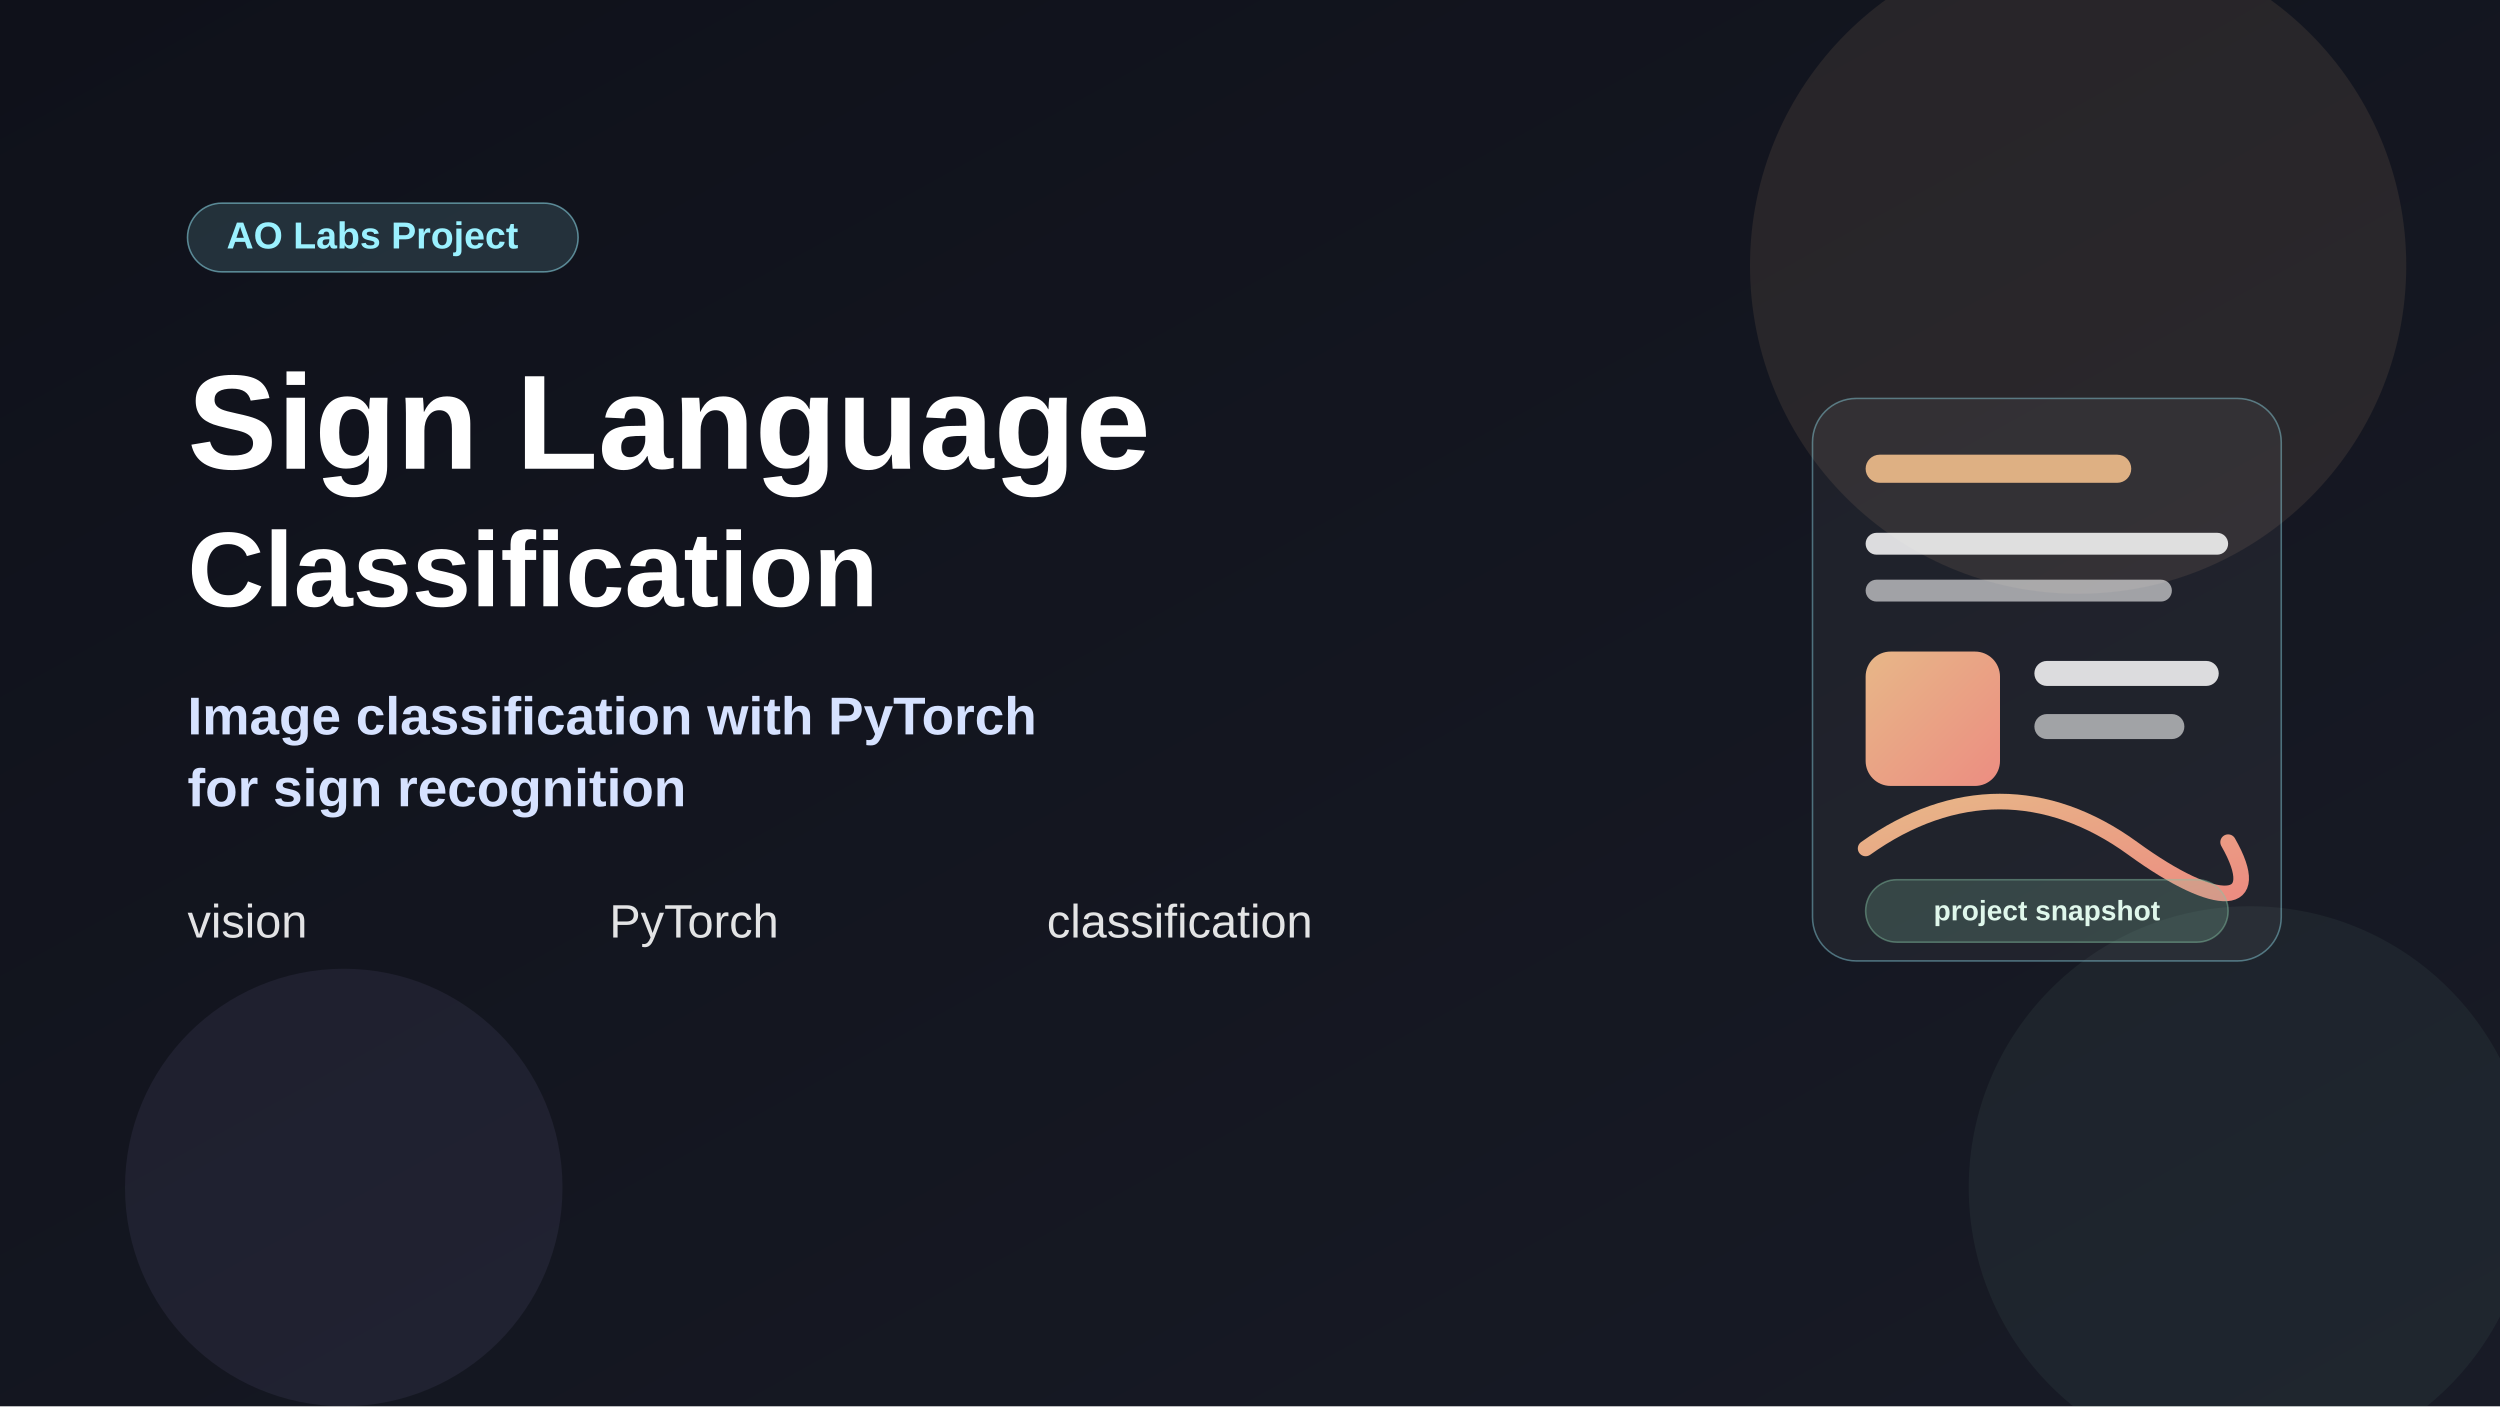
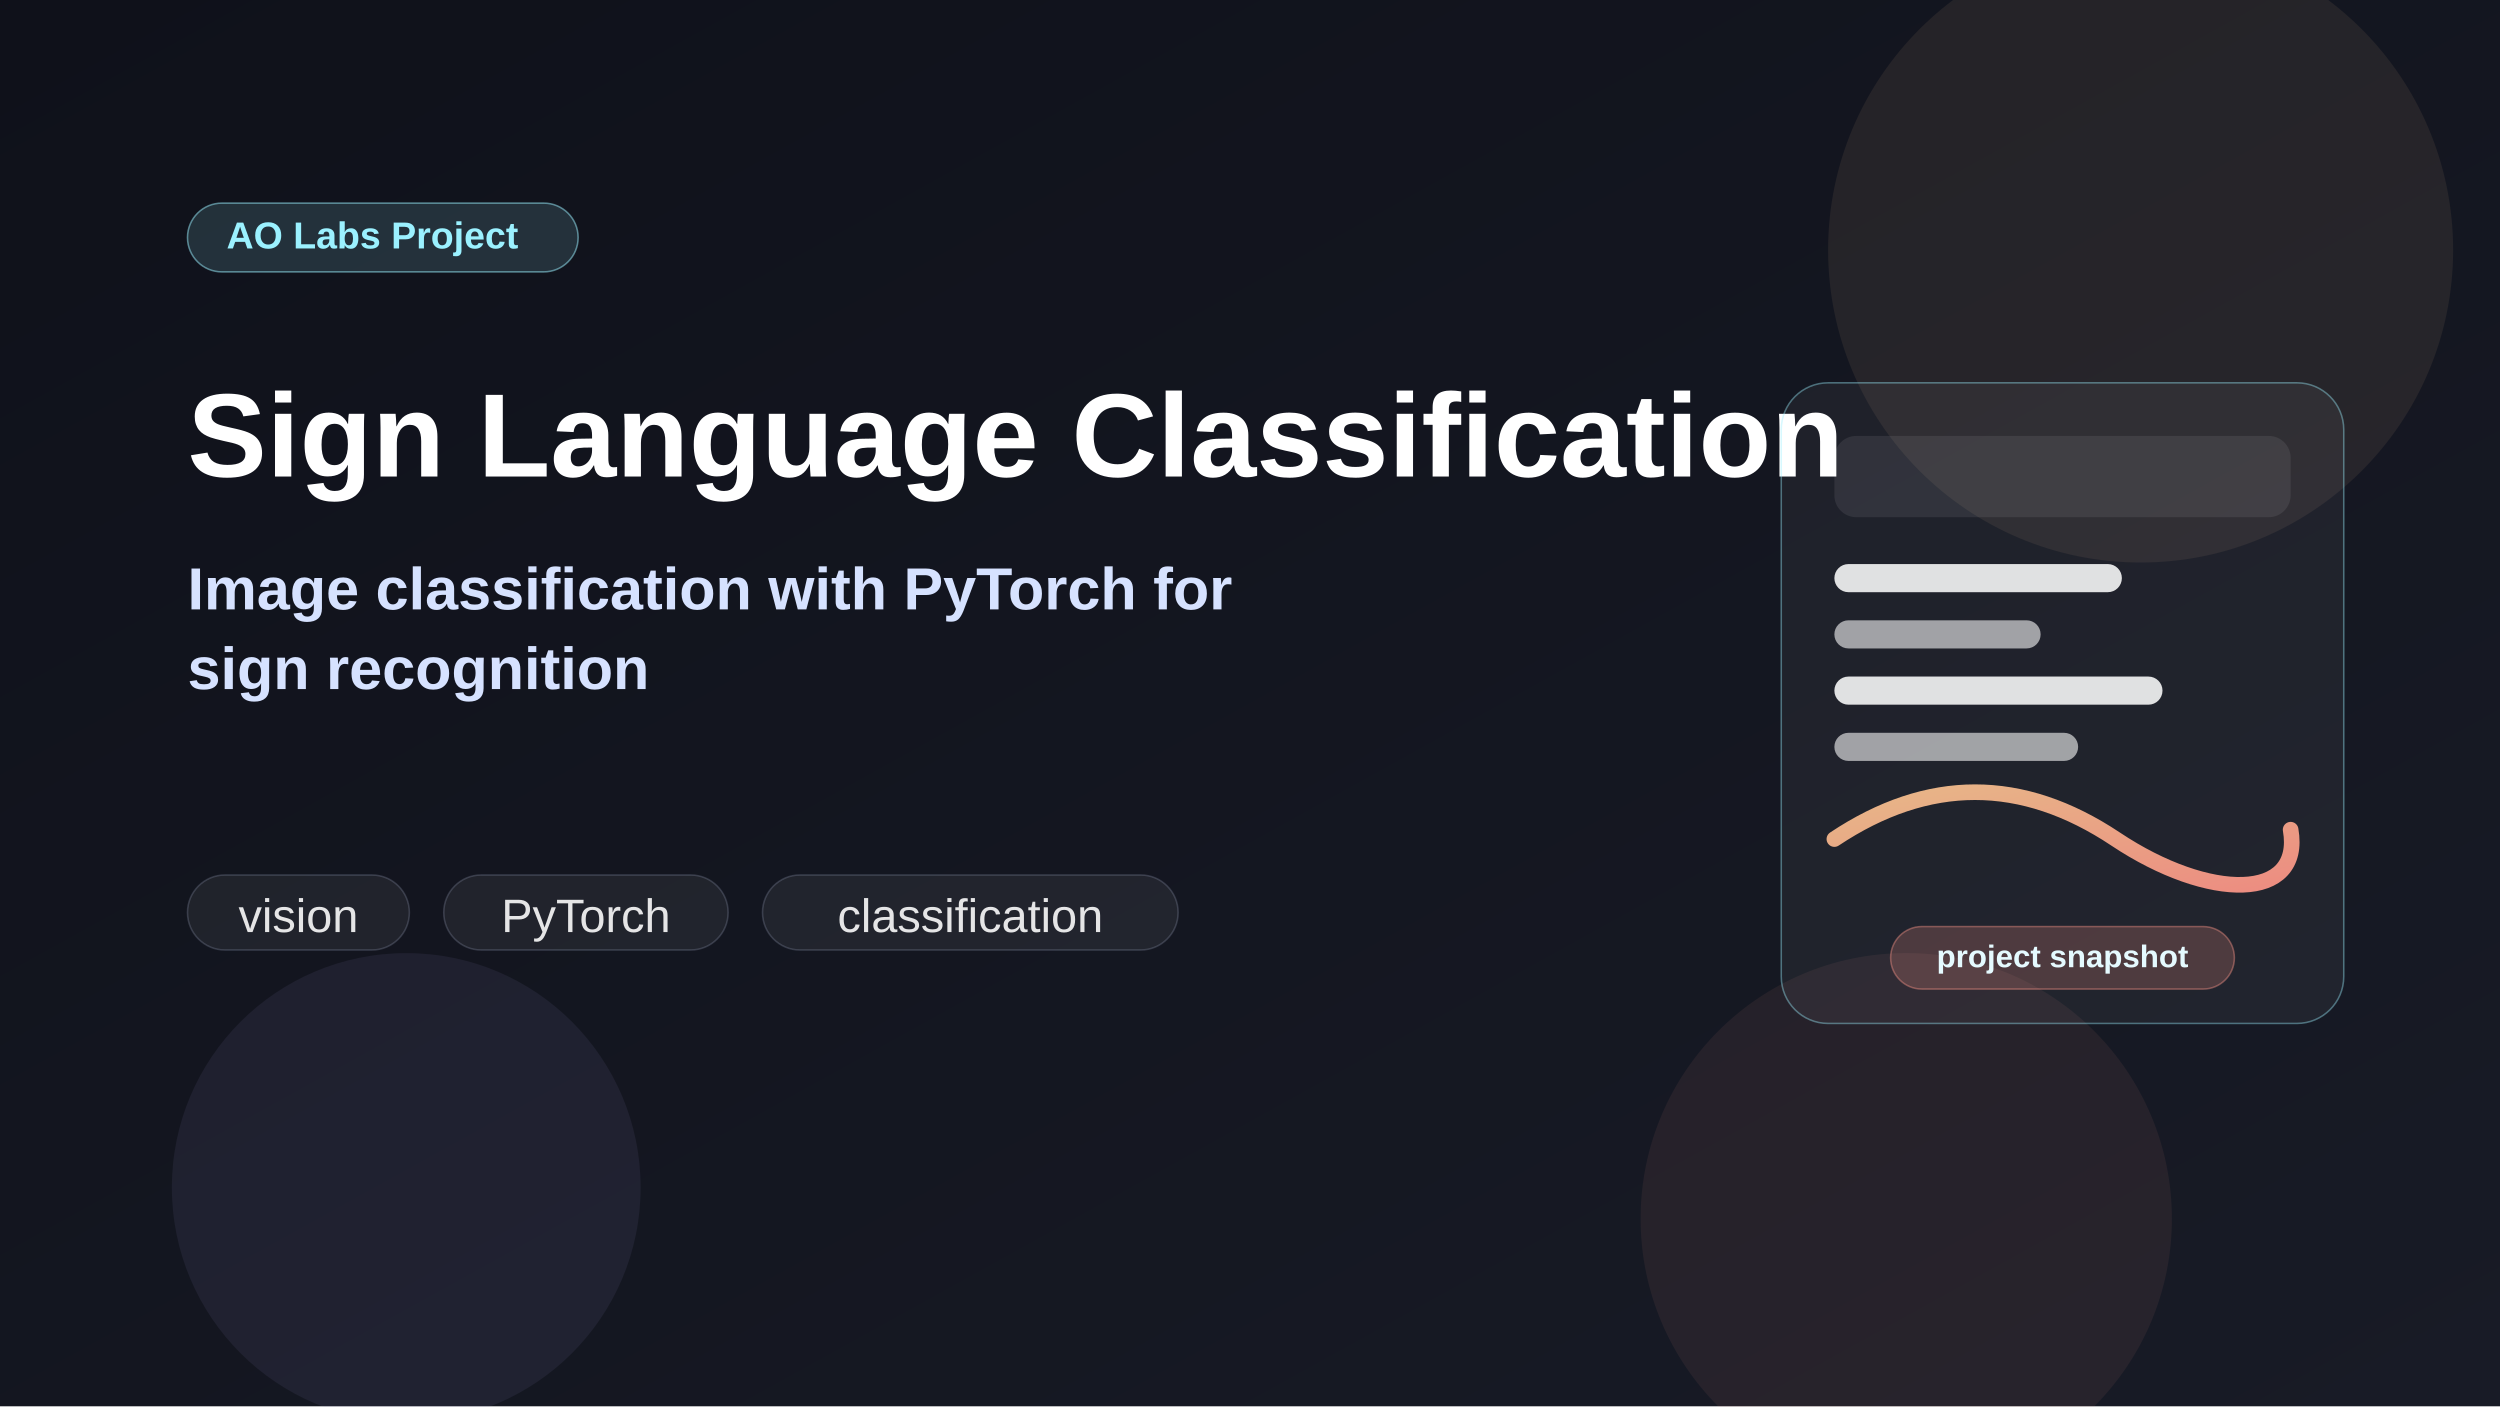
<svg xmlns="http://www.w3.org/2000/svg" viewBox="0 0 1600 900" role="img">
  <defs>
    <linearGradient id="bg" x1="0" y1="0" x2="1" y2="1">
      <stop offset="0%" stop-color="#0f111a" />
      <stop offset="100%" stop-color="#181b26" />
    </linearGradient>
    <linearGradient id="accent" x1="0" y1="0" x2="1" y2="1">
      <stop offset="0%" stop-color="#e7b788" />
      <stop offset="100%" stop-color="#ec8d81" />
    </linearGradient>
  </defs>
  <rect width="1600" height="900" fill="url(#bg)" />
-   <circle cx="1330" cy="170" r="210" fill="#e7b788" fill-opacity="0.10" />
-   <circle cx="1440" cy="760" r="180" fill="#87c5a4" fill-opacity="0.07" />
-   <circle cx="220" cy="760" r="140" fill="#8d82c4" fill-opacity="0.10" />
+   <circle cx="1370" cy="160" r="200" fill="#e7b788" fill-opacity="0.09" />
+   <circle cx="1220" cy="780" r="170" fill="#ec8d81" fill-opacity="0.08" />
+   <circle cx="260" cy="760" r="150" fill="#8d82c4" fill-opacity="0.10" />
  <rect x="120" y="130" width="250" height="44" rx="22" fill="#9bf1ff" fill-opacity="0.14" stroke="#9bf1ff" stroke-opacity="0.5" />
  <text x="145" y="159" fill="#9bf1ff" font-family="Arial, Helvetica, sans-serif" font-size="24" font-weight="700">AO Labs Project</text>
-   <text x="120" y="300" fill="#ffffff" font-family="Arial, Helvetica, sans-serif" font-size="86" font-weight="800">Sign Language</text>
-   <text x="120" y="388" fill="#ffffff" font-family="Arial, Helvetica, sans-serif" font-size="68" font-weight="800">Classification</text>
-   <text x="120" y="470" fill="#d6e2ff" font-family="Arial, Helvetica, sans-serif" font-size="34" font-weight="600">
-     <tspan x="120" dy="0">Image classification with PyTorch</tspan>
-     <tspan x="120" dy="46">for sign recognition</tspan>
+   <text x="120" y="305" fill="#ffffff" font-family="Arial, Helvetica, sans-serif" font-size="76" font-weight="800">
+     <tspan x="120" dy="0">Sign Language Classification</tspan>
  </text>
-   <text x="120" y="600" fill="#ffffff" fill-opacity="0.88" font-family="Arial, Helvetica, sans-serif" font-size="30">vision</text>
-   <text x="390" y="600" fill="#ffffff" fill-opacity="0.88" font-family="Arial, Helvetica, sans-serif" font-size="30">PyTorch</text>
-   <text x="670" y="600" fill="#ffffff" fill-opacity="0.88" font-family="Arial, Helvetica, sans-serif" font-size="30">classification</text>
-   <g transform="translate(1160 255)">
-     <rect width="300" height="360" rx="28" fill="#ffffff" fill-opacity="0.05" stroke="#9bf1ff" stroke-opacity="0.40" />
-     <rect x="34" y="36" width="170" height="18" rx="9" fill="#e7b788" fill-opacity="0.95" />
-     <rect x="34" y="86" width="232" height="14" rx="7" fill="#ffffff" fill-opacity="0.84" />
-     <rect x="34" y="116" width="196" height="14" rx="7" fill="#ffffff" fill-opacity="0.58" />
-     <rect x="34" y="162" width="86" height="86" rx="16" fill="url(#accent)" />
-     <rect x="142" y="168" width="118" height="16" rx="8" fill="#ffffff" fill-opacity="0.84" />
-     <rect x="142" y="202" width="96" height="16" rx="8" fill="#ffffff" fill-opacity="0.58" />
-     <path d="M34 288 C90 248, 150 248, 205 288 S290 326, 266 284" fill="none" stroke="url(#accent)" stroke-width="10" stroke-linecap="round" />
-     <rect x="34" y="308" width="232" height="40" rx="20" fill="#87c5a4" fill-opacity="0.22" stroke="#87c5a4" stroke-opacity="0.45" />
-     <text x="150" y="334" text-anchor="middle" fill="#dff7eb" font-family="Arial, Helvetica, sans-serif" font-size="18" font-weight="700">project snapshot</text>
+   <text x="120" y="390" fill="#d6e2ff" font-family="Arial, Helvetica, sans-serif" font-size="38" font-weight="600">
+     <tspan x="120" dy="0">Image classification with PyTorch for</tspan>
+     <tspan x="120" dy="51">sign recognition</tspan>
+   </text>
+   <g transform="translate(120 560)">
+     <rect width="142" height="48" rx="24" fill="#ffffff" fill-opacity="0.06" stroke="#d6e2ff" stroke-opacity="0.18" />
+     <text x="71" y="28" text-anchor="middle" dominant-baseline="middle" fill="#ffffff" fill-opacity="0.88" font-family="Arial, Helvetica, sans-serif" font-size="30">vision</text>
+   </g>
+   <g transform="translate(284 560)">
+     <rect width="182" height="48" rx="24" fill="#ffffff" fill-opacity="0.06" stroke="#d6e2ff" stroke-opacity="0.18" />
+     <text x="91" y="28" text-anchor="middle" dominant-baseline="middle" fill="#ffffff" fill-opacity="0.88" font-family="Arial, Helvetica, sans-serif" font-size="30">PyTorch</text>
+   </g>
+   <g transform="translate(488 560)">
+     <rect width="266" height="48" rx="24" fill="#ffffff" fill-opacity="0.06" stroke="#d6e2ff" stroke-opacity="0.18" />
+     <text x="133" y="28" text-anchor="middle" dominant-baseline="middle" fill="#ffffff" fill-opacity="0.88" font-family="Arial, Helvetica, sans-serif" font-size="30">classification</text>
+   </g>
+   <g transform="translate(1140 245)">
+     <rect width="360" height="410" rx="30" fill="#ffffff" fill-opacity="0.05" stroke="#9bf1ff" stroke-opacity="0.4" />
+     <rect x="34" y="34" width="292" height="52" rx="14" fill="#ffffff" fill-opacity="0.08" />
+     <text x="180" y="68" text-anchor="middle" fill="#e7b788" font-family="Arial, Helvetica, sans-serif" font-size="26" font-weight="700" />
+     <rect x="34" y="116" width="184" height="18" rx="9" fill="#ffffff" fill-opacity="0.86" />
+     <rect x="34" y="152" width="132" height="18" rx="9" fill="#ffffff" fill-opacity="0.58" />
+     <rect x="34" y="188" width="210" height="18" rx="9" fill="#ffffff" fill-opacity="0.86" />
+     <rect x="34" y="224" width="156" height="18" rx="9" fill="#ffffff" fill-opacity="0.58" />
+     <path d="M34 292 C94 252, 154 252, 214 292 S334 332, 326 286" fill="none" stroke="url(#accent)" stroke-width="10" stroke-linecap="round" />
+     <rect x="70" y="348" width="220" height="40" rx="20" fill="#ec8d81" fill-opacity="0.22" stroke="#ec8d81" stroke-opacity="0.45" />
+     <text x="180" y="374" text-anchor="middle" fill="#e5faff" font-family="Arial, Helvetica, sans-serif" font-size="20" font-weight="700">project snapshot</text>
  </g>
</svg>
